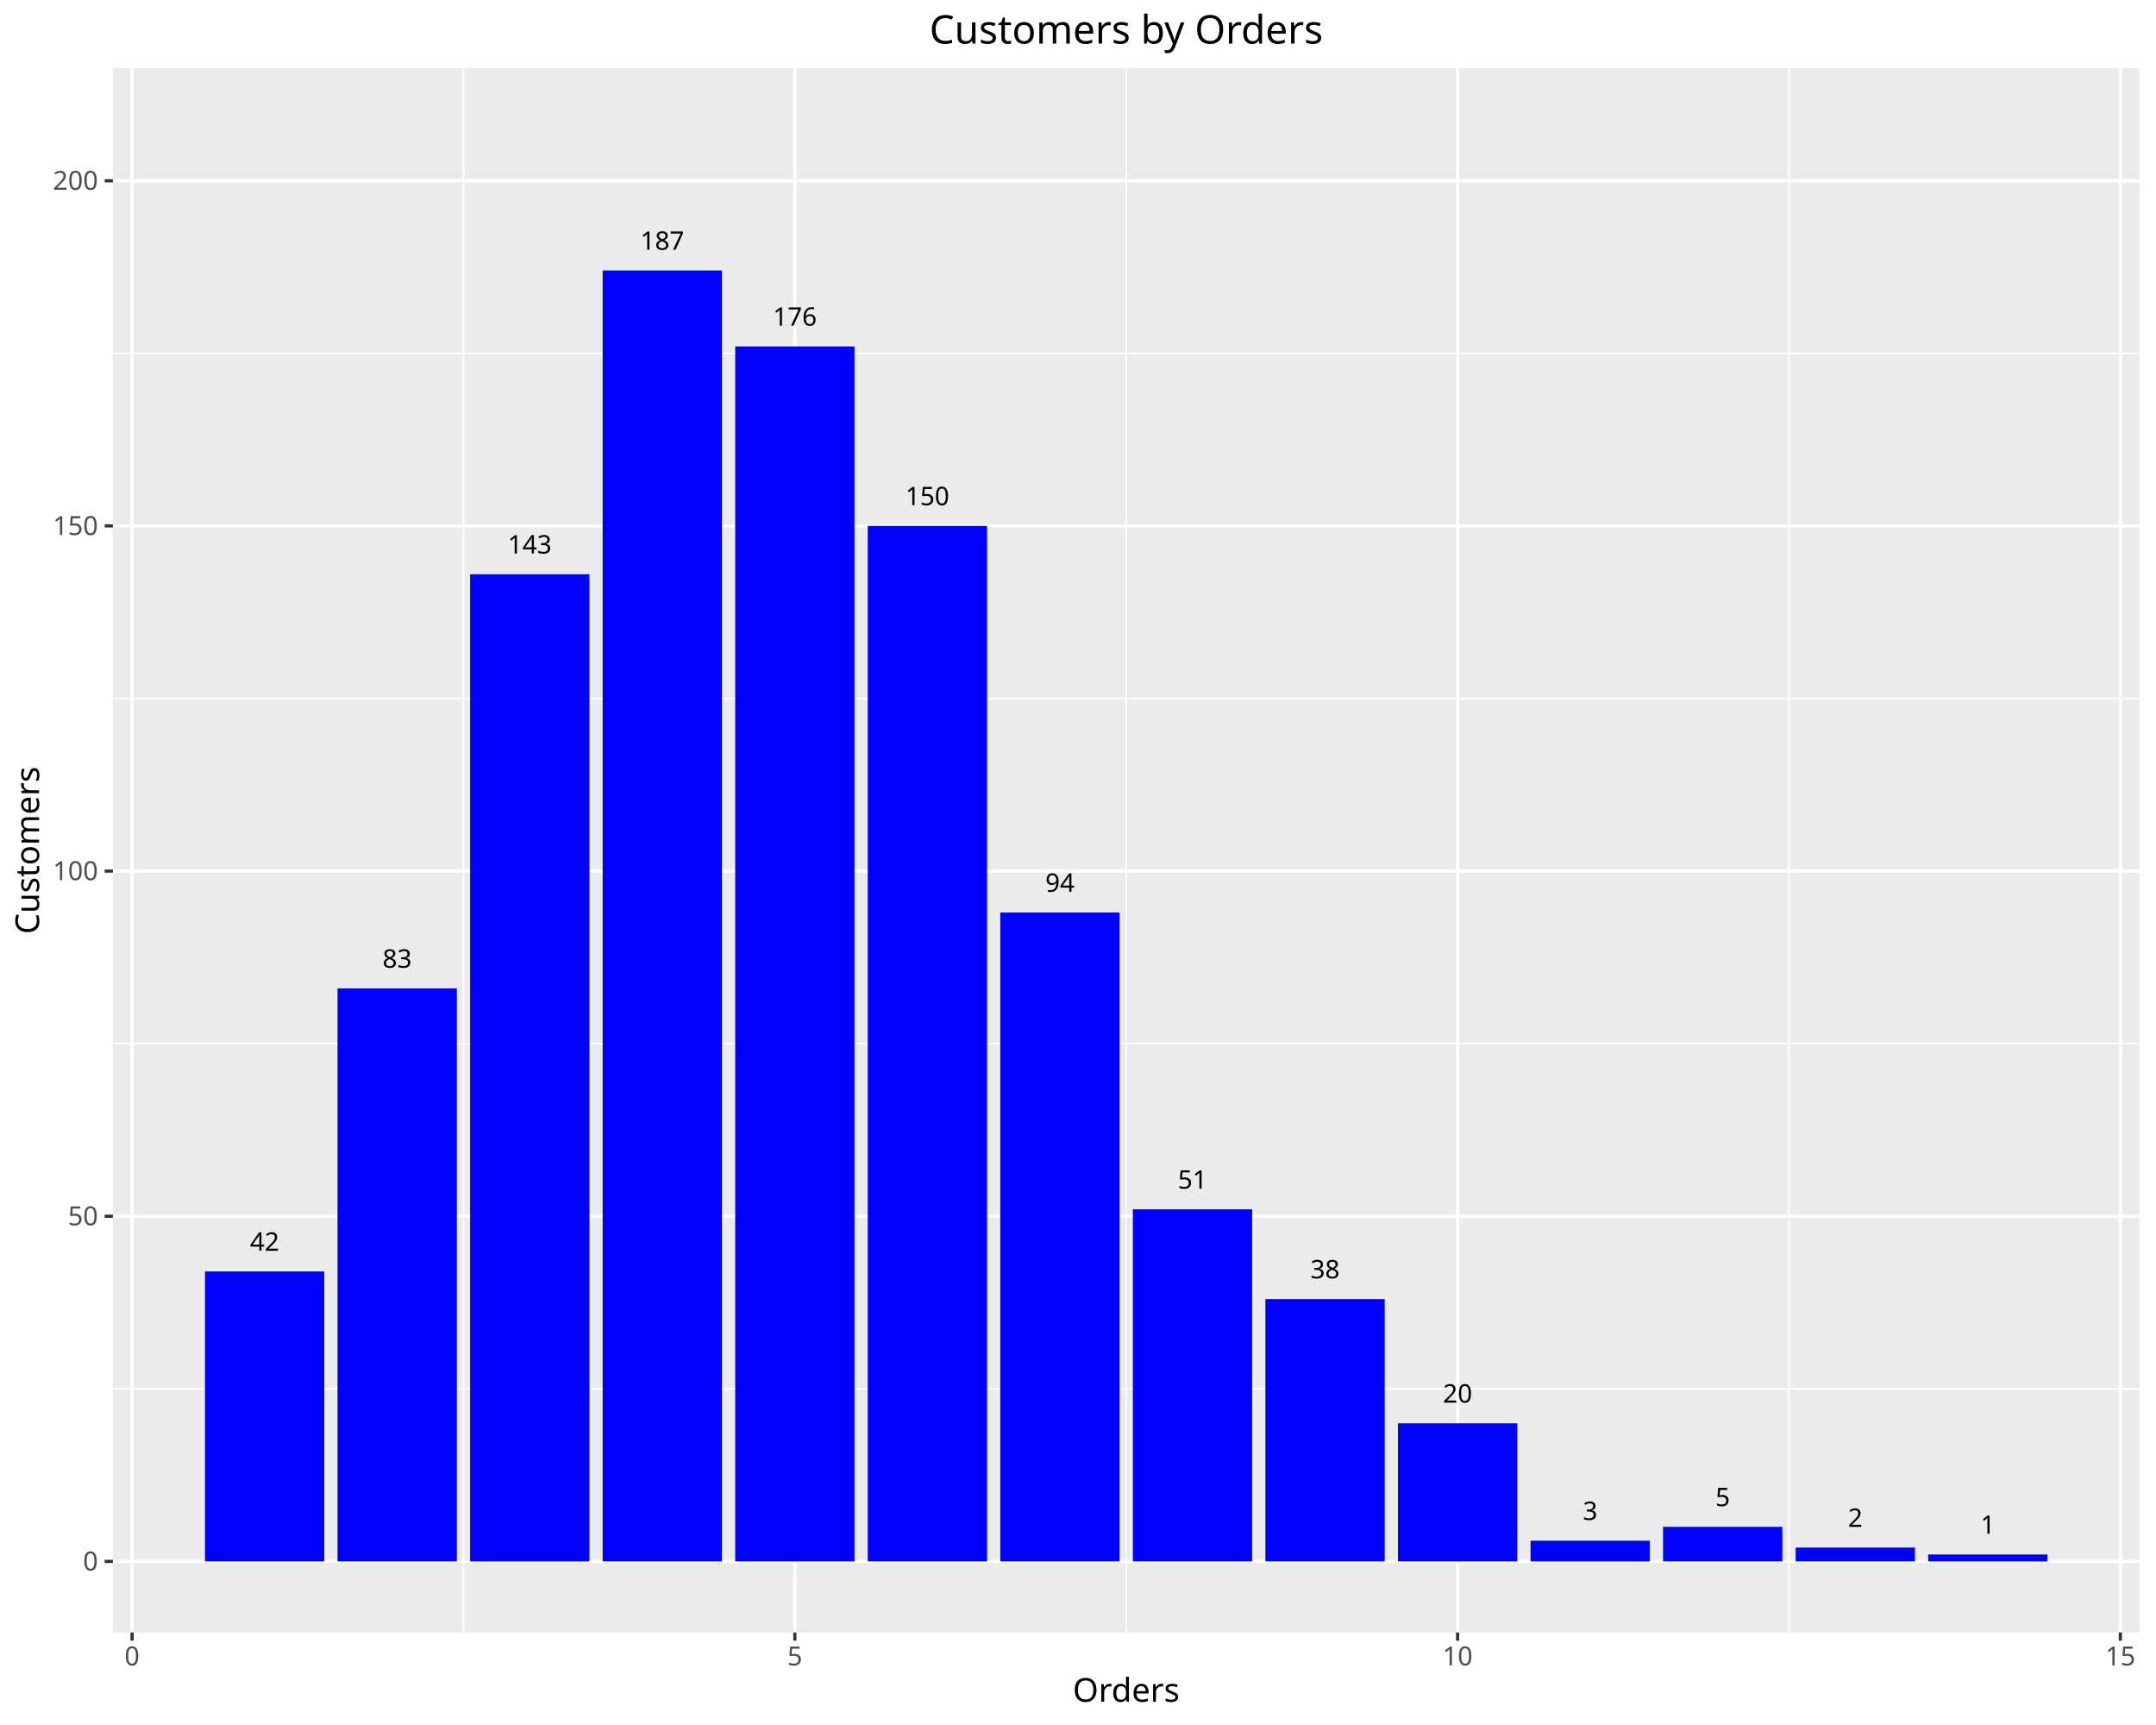
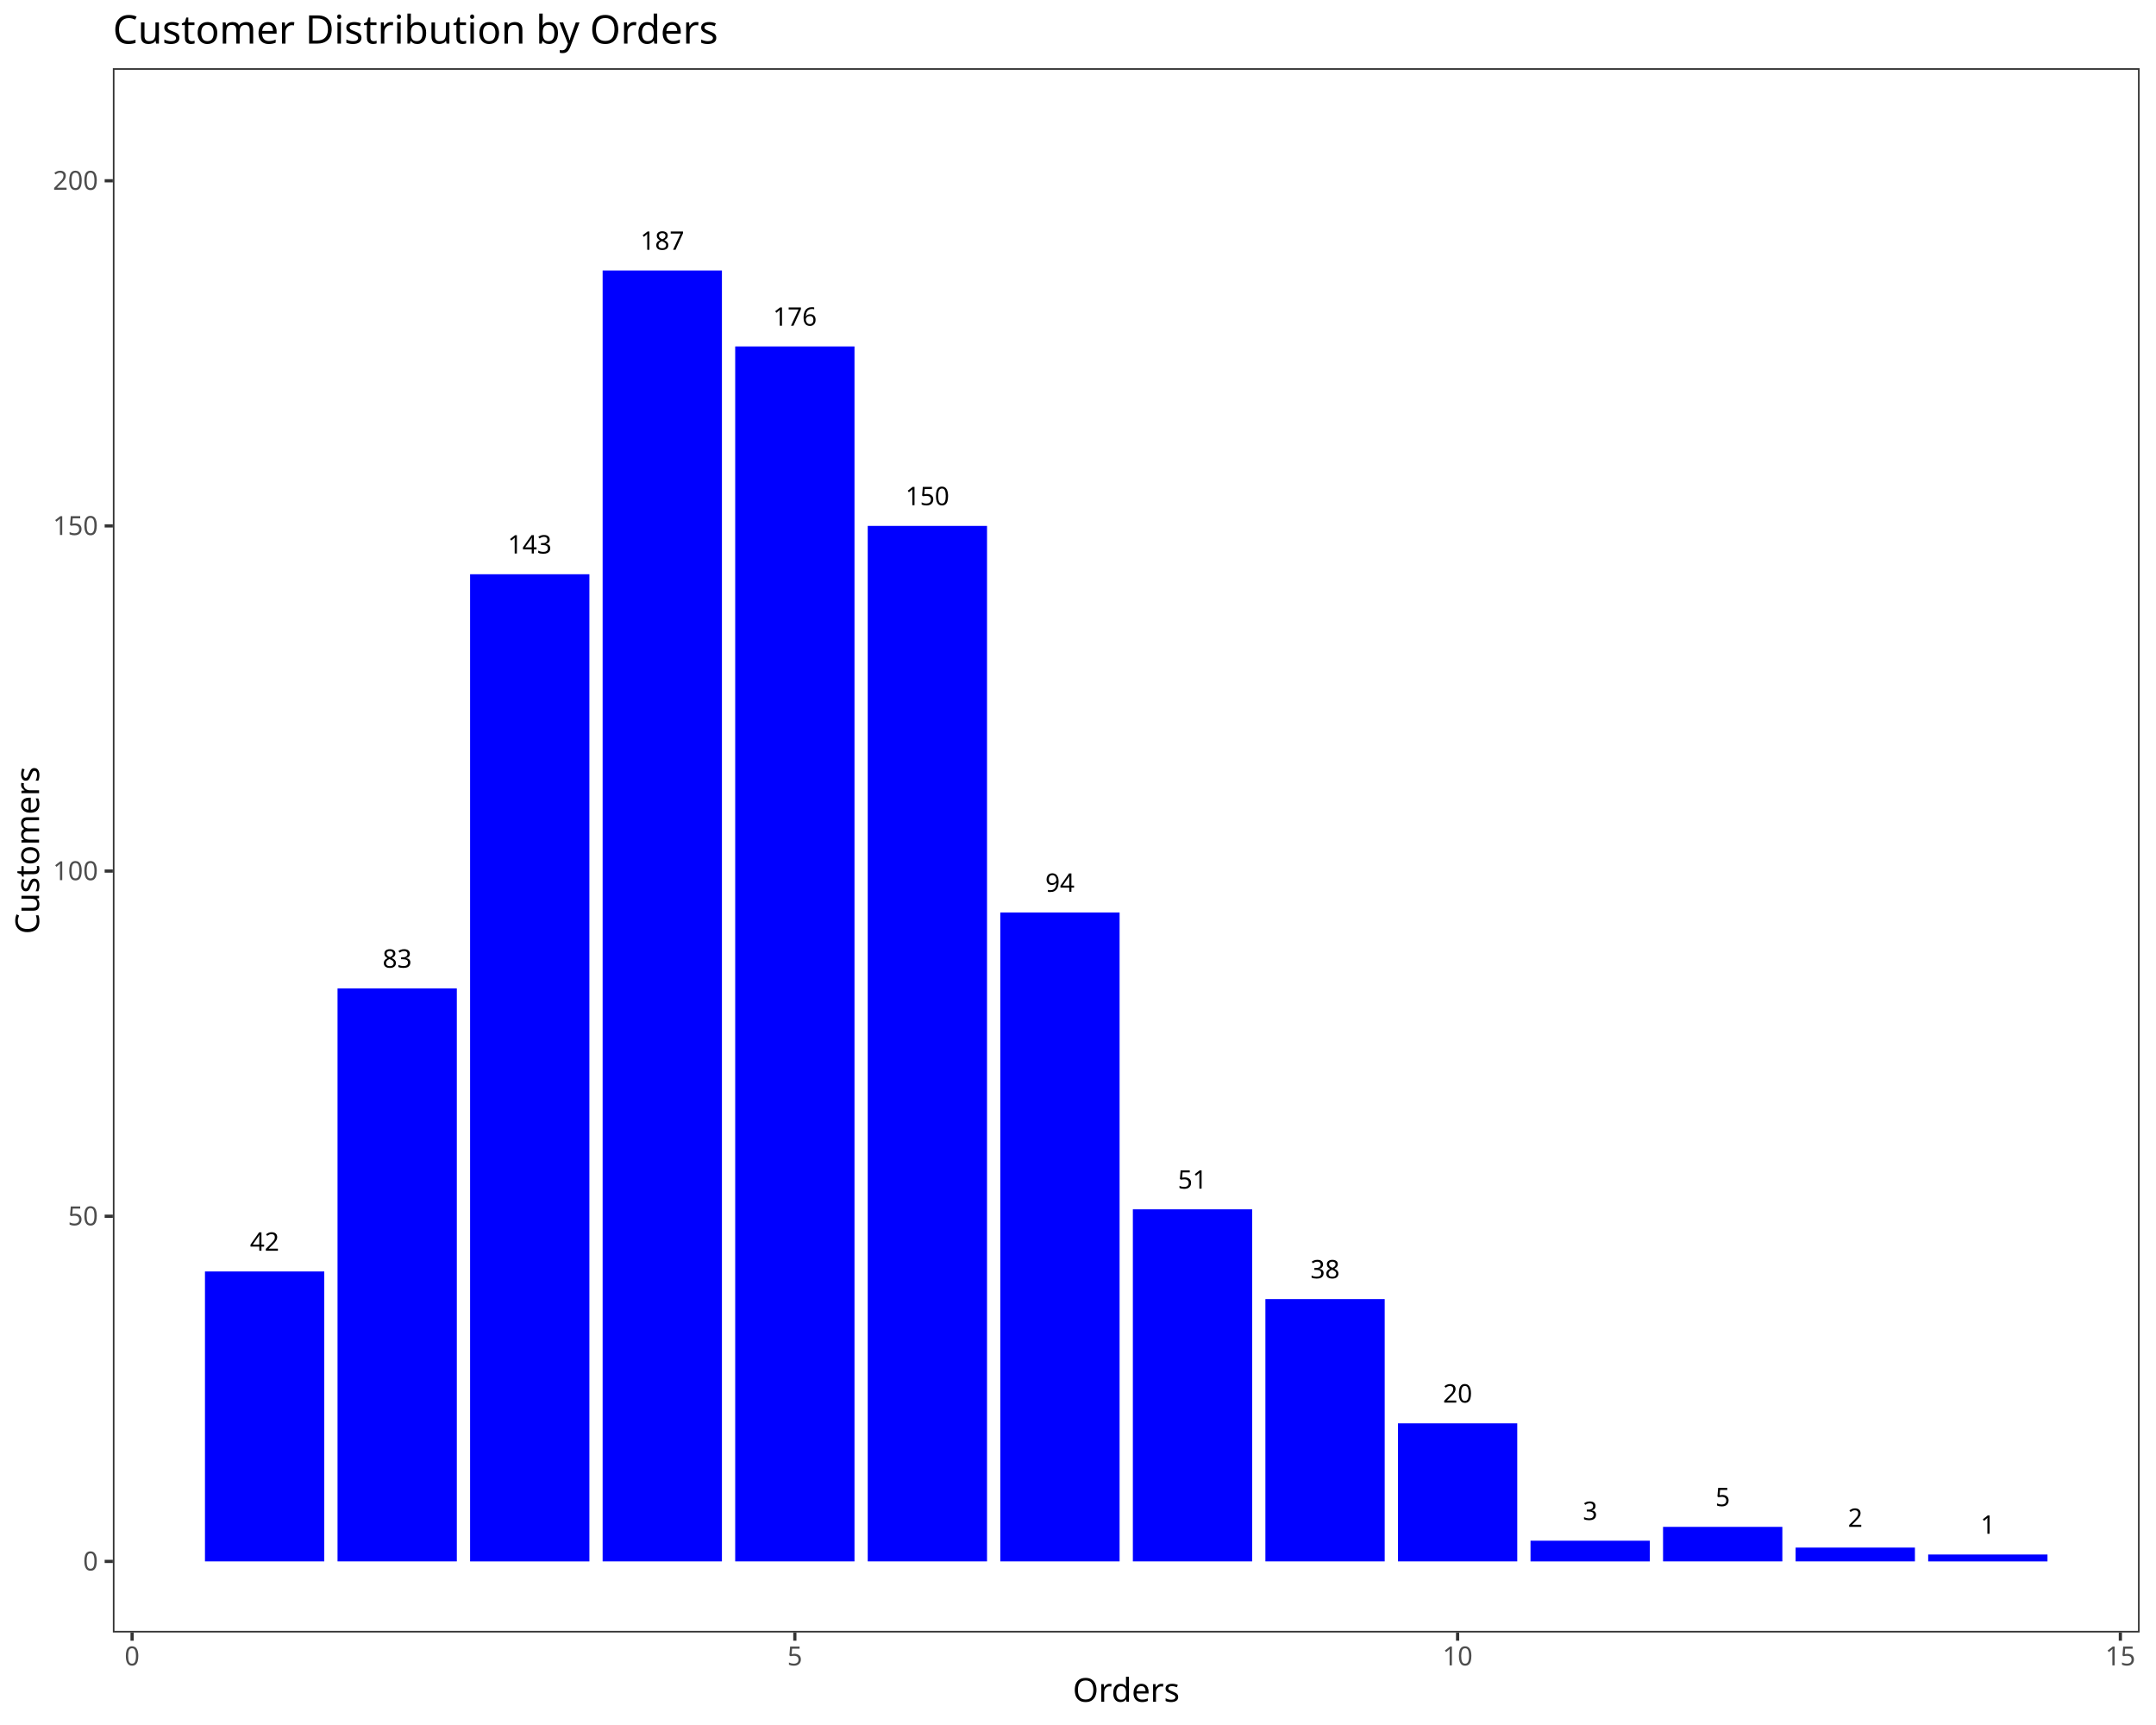
<svg xmlns="http://www.w3.org/2000/svg" class="svglite" data-engine-version="2.0" width="720.00pt" height="576.00pt" viewBox="0 0 720.00 576.00">
  <defs>
    <style type="text/css">
    .svglite line, .svglite polyline, .svglite polygon, .svglite path, .svglite rect, .svglite circle {
      fill: none;
      stroke: #000000;
      stroke-linecap: round;
      stroke-linejoin: round;
      stroke-miterlimit: 10.00;
    }
  </style>
  </defs>
  <rect width="100%" height="100%" style="stroke: none; fill: #FFFFFF;" />
  <defs>
    <clipPath id="cpMC4wMHw3MjAuMDB8MC4wMHw1NzYuMDA=">
      <rect x="0.00" y="0.00" width="720.00" height="576.00" />
    </clipPath>
  </defs>
  <g clip-path="url(#cpMC4wMHw3MjAuMDB8MC4wMHw1NzYuMDA=)">
    <rect x="0.00" y="0.00" width="720.00" height="576.00" style="stroke-width: 1.07; stroke: #FFFFFF; fill: #FFFFFF;" />
  </g>
  <defs>
    <clipPath id="cpMzcuNjl8NzE0LjUyfDIyLjc4fDU0NS4xMQ==">
      <rect x="37.69" y="22.78" width="676.83" height="522.33" />
    </clipPath>
  </defs>
  <g clip-path="url(#cpMzcuNjl8NzE0LjUyfDIyLjc4fDU0NS4xMQ==)">
-     <rect x="37.69" y="22.78" width="676.83" height="522.33" style="stroke-width: 1.07; stroke: none; fill: #EBEBEB;" />
-     <polyline points="37.69,463.74 714.52,463.74 " style="stroke-width: 0.53; stroke: #FFFFFF; stroke-linecap: butt;" />
-     <polyline points="37.69,348.49 714.52,348.49 " style="stroke-width: 0.53; stroke: #FFFFFF; stroke-linecap: butt;" />
-     <polyline points="37.69,233.24 714.52,233.24 " style="stroke-width: 0.53; stroke: #FFFFFF; stroke-linecap: butt;" />
-     <polyline points="37.69,117.98 714.52,117.98 " style="stroke-width: 0.53; stroke: #FFFFFF; stroke-linecap: butt;" />
-     <polyline points="154.77,545.11 154.77,22.78 " style="stroke-width: 0.53; stroke: #FFFFFF; stroke-linecap: butt;" />
-     <polyline points="376.10,545.11 376.10,22.78 " style="stroke-width: 0.53; stroke: #FFFFFF; stroke-linecap: butt;" />
-     <polyline points="597.44,545.11 597.44,22.78 " style="stroke-width: 0.53; stroke: #FFFFFF; stroke-linecap: butt;" />
-     <polyline points="37.69,521.37 714.52,521.37 " style="stroke-width: 1.07; stroke: #FFFFFF; stroke-linecap: butt;" />
-     <polyline points="37.69,406.12 714.52,406.12 " style="stroke-width: 1.07; stroke: #FFFFFF; stroke-linecap: butt;" />
-     <polyline points="37.69,290.86 714.52,290.86 " style="stroke-width: 1.07; stroke: #FFFFFF; stroke-linecap: butt;" />
-     <polyline points="37.69,175.61 714.52,175.61 " style="stroke-width: 1.07; stroke: #FFFFFF; stroke-linecap: butt;" />
-     <polyline points="37.69,60.36 714.52,60.36 " style="stroke-width: 1.07; stroke: #FFFFFF; stroke-linecap: butt;" />
-     <polyline points="44.11,545.11 44.11,22.78 " style="stroke-width: 1.07; stroke: #FFFFFF; stroke-linecap: butt;" />
-     <polyline points="265.44,545.11 265.44,22.78 " style="stroke-width: 1.07; stroke: #FFFFFF; stroke-linecap: butt;" />
-     <polyline points="486.77,545.11 486.77,22.78 " style="stroke-width: 1.07; stroke: #FFFFFF; stroke-linecap: butt;" />
-     <polyline points="708.10,545.11 708.10,22.78 " style="stroke-width: 1.07; stroke: #FFFFFF; stroke-linecap: butt;" />
+     <rect x="37.69" y="22.78" width="676.83" height="522.33" style="stroke-width: 1.07; stroke: none; fill: #FFFFFF;" />
    <rect x="378.32" y="403.81" width="39.84" height="117.56" style="stroke-width: 1.07; stroke: none; stroke-linecap: butt; stroke-linejoin: miter; fill: #0000FF;" />
    <rect x="201.25" y="90.32" width="39.84" height="431.05" style="stroke-width: 1.07; stroke: none; stroke-linecap: butt; stroke-linejoin: miter; fill: #0000FF;" />
    <rect x="466.85" y="475.27" width="39.84" height="46.10" style="stroke-width: 1.07; stroke: none; stroke-linecap: butt; stroke-linejoin: miter; fill: #0000FF;" />
    <rect x="245.52" y="115.68" width="39.84" height="405.69" style="stroke-width: 1.07; stroke: none; stroke-linecap: butt; stroke-linejoin: miter; fill: #0000FF;" />
    <rect x="555.38" y="509.84" width="39.84" height="11.53" style="stroke-width: 1.07; stroke: none; stroke-linecap: butt; stroke-linejoin: miter; fill: #0000FF;" />
    <rect x="334.05" y="304.69" width="39.84" height="216.68" style="stroke-width: 1.07; stroke: none; stroke-linecap: butt; stroke-linejoin: miter; fill: #0000FF;" />
    <rect x="511.12" y="514.46" width="39.84" height="6.92" style="stroke-width: 1.07; stroke: none; stroke-linecap: butt; stroke-linejoin: miter; fill: #0000FF;" />
    <rect x="156.99" y="191.75" width="39.84" height="329.63" style="stroke-width: 1.07; stroke: none; stroke-linecap: butt; stroke-linejoin: miter; fill: #0000FF;" />
    <rect x="289.78" y="175.61" width="39.84" height="345.76" style="stroke-width: 1.07; stroke: none; stroke-linecap: butt; stroke-linejoin: miter; fill: #0000FF;" />
    <rect x="112.72" y="330.05" width="39.84" height="191.32" style="stroke-width: 1.07; stroke: none; stroke-linecap: butt; stroke-linejoin: miter; fill: #0000FF;" />
    <rect x="422.58" y="433.78" width="39.84" height="87.59" style="stroke-width: 1.07; stroke: none; stroke-linecap: butt; stroke-linejoin: miter; fill: #0000FF;" />
    <rect x="643.92" y="519.07" width="39.84" height="2.31" style="stroke-width: 1.07; stroke: none; stroke-linecap: butt; stroke-linejoin: miter; fill: #0000FF;" />
    <rect x="599.65" y="516.76" width="39.84" height="4.61" style="stroke-width: 1.07; stroke: none; stroke-linecap: butt; stroke-linejoin: miter; fill: #0000FF;" />
    <rect x="68.45" y="424.56" width="39.84" height="96.81" style="stroke-width: 1.07; stroke: none; stroke-linecap: butt; stroke-linejoin: miter; fill: #0000FF;" />
    <text x="398.24" y="396.90" text-anchor="middle" style="font-size: 8.54px; font-family: sans;" textLength="9.50px" lengthAdjust="spacingAndGlyphs">51</text>
    <text x="221.17" y="83.41" text-anchor="middle" style="font-size: 8.54px; font-family: sans;" textLength="14.24px" lengthAdjust="spacingAndGlyphs">187</text>
    <text x="486.77" y="468.35" text-anchor="middle" style="font-size: 8.54px; font-family: sans;" textLength="9.50px" lengthAdjust="spacingAndGlyphs">20</text>
    <text x="265.44" y="108.76" text-anchor="middle" style="font-size: 8.54px; font-family: sans;" textLength="14.24px" lengthAdjust="spacingAndGlyphs">176</text>
    <text x="575.30" y="502.93" text-anchor="middle" style="font-size: 8.54px; font-family: sans;" textLength="4.75px" lengthAdjust="spacingAndGlyphs">5</text>
    <text x="353.97" y="297.78" text-anchor="middle" style="font-size: 8.54px; font-family: sans;" textLength="9.50px" lengthAdjust="spacingAndGlyphs">94</text>
    <text x="531.04" y="507.54" text-anchor="middle" style="font-size: 8.54px; font-family: sans;" textLength="4.75px" lengthAdjust="spacingAndGlyphs">3</text>
    <text x="176.91" y="184.83" text-anchor="middle" style="font-size: 8.54px; font-family: sans;" textLength="14.24px" lengthAdjust="spacingAndGlyphs">143</text>
    <text x="309.70" y="168.69" text-anchor="middle" style="font-size: 8.54px; font-family: sans;" textLength="14.24px" lengthAdjust="spacingAndGlyphs">150</text>
    <text x="132.64" y="323.13" text-anchor="middle" style="font-size: 8.54px; font-family: sans;" textLength="9.50px" lengthAdjust="spacingAndGlyphs">83</text>
    <text x="442.50" y="426.86" text-anchor="middle" style="font-size: 8.54px; font-family: sans;" textLength="9.50px" lengthAdjust="spacingAndGlyphs">38</text>
    <text x="663.84" y="512.15" text-anchor="middle" style="font-size: 8.54px; font-family: sans;" textLength="4.75px" lengthAdjust="spacingAndGlyphs">1</text>
    <text x="619.57" y="509.84" text-anchor="middle" style="font-size: 8.54px; font-family: sans;" textLength="4.75px" lengthAdjust="spacingAndGlyphs">2</text>
    <text x="88.37" y="417.64" text-anchor="middle" style="font-size: 8.54px; font-family: sans;" textLength="9.50px" lengthAdjust="spacingAndGlyphs">42</text>
+     <rect x="37.69" y="22.78" width="676.83" height="522.33" style="stroke-width: 1.07; stroke: #333333;" />
  </g>
  <g clip-path="url(#cpMC4wMHw3MjAuMDB8MC4wMHw1NzYuMDA=)">
    <text x="32.76" y="524.40" text-anchor="end" style="font-size: 8.80px; fill: #4D4D4D; font-family: sans;" textLength="4.89px" lengthAdjust="spacingAndGlyphs">0</text>
    <text x="32.76" y="409.14" text-anchor="end" style="font-size: 8.80px; fill: #4D4D4D; font-family: sans;" textLength="9.79px" lengthAdjust="spacingAndGlyphs">50</text>
    <text x="32.76" y="293.89" text-anchor="end" style="font-size: 8.80px; fill: #4D4D4D; font-family: sans;" textLength="14.68px" lengthAdjust="spacingAndGlyphs">100</text>
    <text x="32.76" y="178.64" text-anchor="end" style="font-size: 8.80px; fill: #4D4D4D; font-family: sans;" textLength="14.68px" lengthAdjust="spacingAndGlyphs">150</text>
    <text x="32.76" y="63.38" text-anchor="end" style="font-size: 8.80px; fill: #4D4D4D; font-family: sans;" textLength="14.68px" lengthAdjust="spacingAndGlyphs">200</text>
    <polyline points="34.95,521.37 37.69,521.37 " style="stroke-width: 1.07; stroke: #333333; stroke-linecap: butt;" />
    <polyline points="34.95,406.12 37.69,406.12 " style="stroke-width: 1.07; stroke: #333333; stroke-linecap: butt;" />
    <polyline points="34.95,290.86 37.69,290.86 " style="stroke-width: 1.07; stroke: #333333; stroke-linecap: butt;" />
    <polyline points="34.95,175.61 37.69,175.61 " style="stroke-width: 1.07; stroke: #333333; stroke-linecap: butt;" />
    <polyline points="34.95,60.36 37.69,60.36 " style="stroke-width: 1.07; stroke: #333333; stroke-linecap: butt;" />
    <polyline points="44.11,547.85 44.11,545.11 " style="stroke-width: 1.07; stroke: #333333; stroke-linecap: butt;" />
    <polyline points="265.44,547.85 265.44,545.11 " style="stroke-width: 1.07; stroke: #333333; stroke-linecap: butt;" />
    <polyline points="486.77,547.85 486.77,545.11 " style="stroke-width: 1.07; stroke: #333333; stroke-linecap: butt;" />
    <polyline points="708.10,547.85 708.10,545.11 " style="stroke-width: 1.07; stroke: #333333; stroke-linecap: butt;" />
    <text x="44.11" y="556.10" text-anchor="middle" style="font-size: 8.80px; fill: #4D4D4D; font-family: sans;" textLength="4.89px" lengthAdjust="spacingAndGlyphs">0</text>
    <text x="265.44" y="556.10" text-anchor="middle" style="font-size: 8.80px; fill: #4D4D4D; font-family: sans;" textLength="4.89px" lengthAdjust="spacingAndGlyphs">5</text>
    <text x="486.77" y="556.10" text-anchor="middle" style="font-size: 8.80px; fill: #4D4D4D; font-family: sans;" textLength="9.79px" lengthAdjust="spacingAndGlyphs">10</text>
    <text x="708.10" y="556.10" text-anchor="middle" style="font-size: 8.80px; fill: #4D4D4D; font-family: sans;" textLength="9.79px" lengthAdjust="spacingAndGlyphs">15</text>
    <text x="376.10" y="568.24" text-anchor="middle" style="font-size: 11.00px; font-family: sans;" textLength="33.63px" lengthAdjust="spacingAndGlyphs">Orders</text>
    <text transform="translate(13.05,283.95) rotate(-90)" text-anchor="middle" style="font-size: 11.00px; font-family: sans;" textLength="53.20px" lengthAdjust="spacingAndGlyphs">Customers</text>
-     <text x="376.10" y="14.56" text-anchor="middle" style="font-size: 13.20px; font-family: sans;" textLength="125.47px" lengthAdjust="spacingAndGlyphs">Customers by Orders</text>
+     <text x="37.69" y="14.56" style="font-size: 13.20px; font-family: sans;" textLength="188.56px" lengthAdjust="spacingAndGlyphs">Customer Distribution by Orders</text>
  </g>
</svg>
